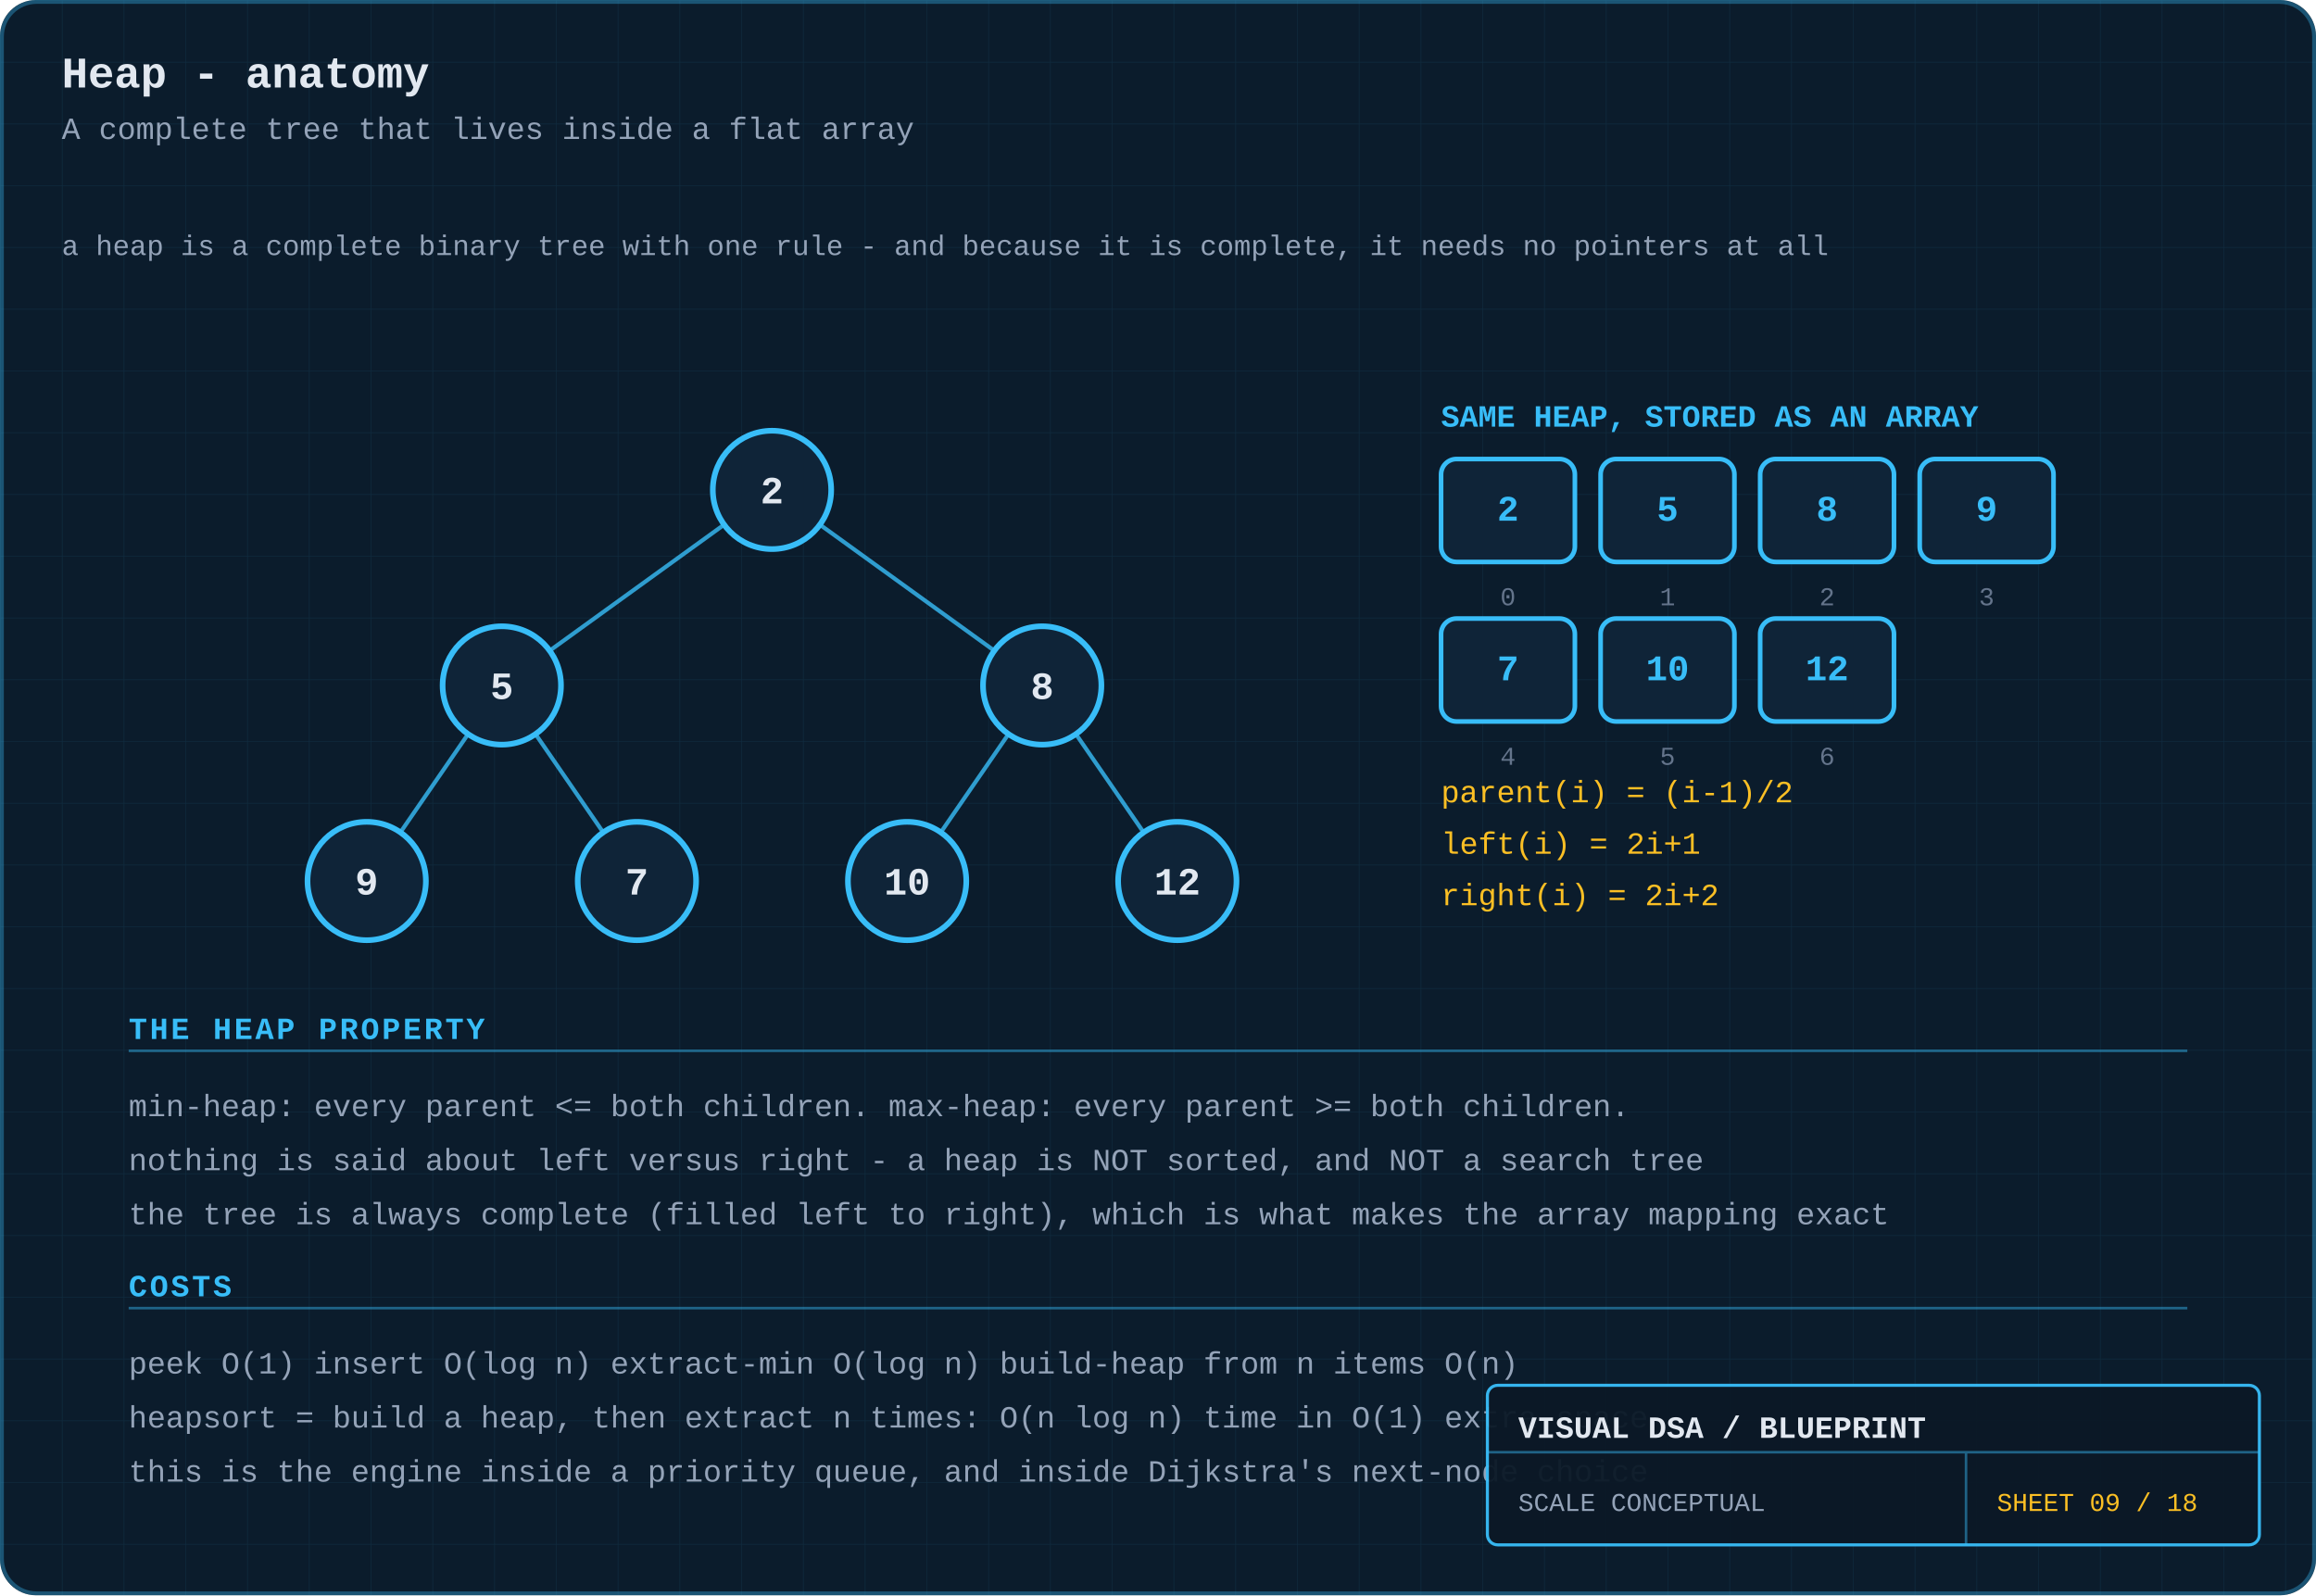
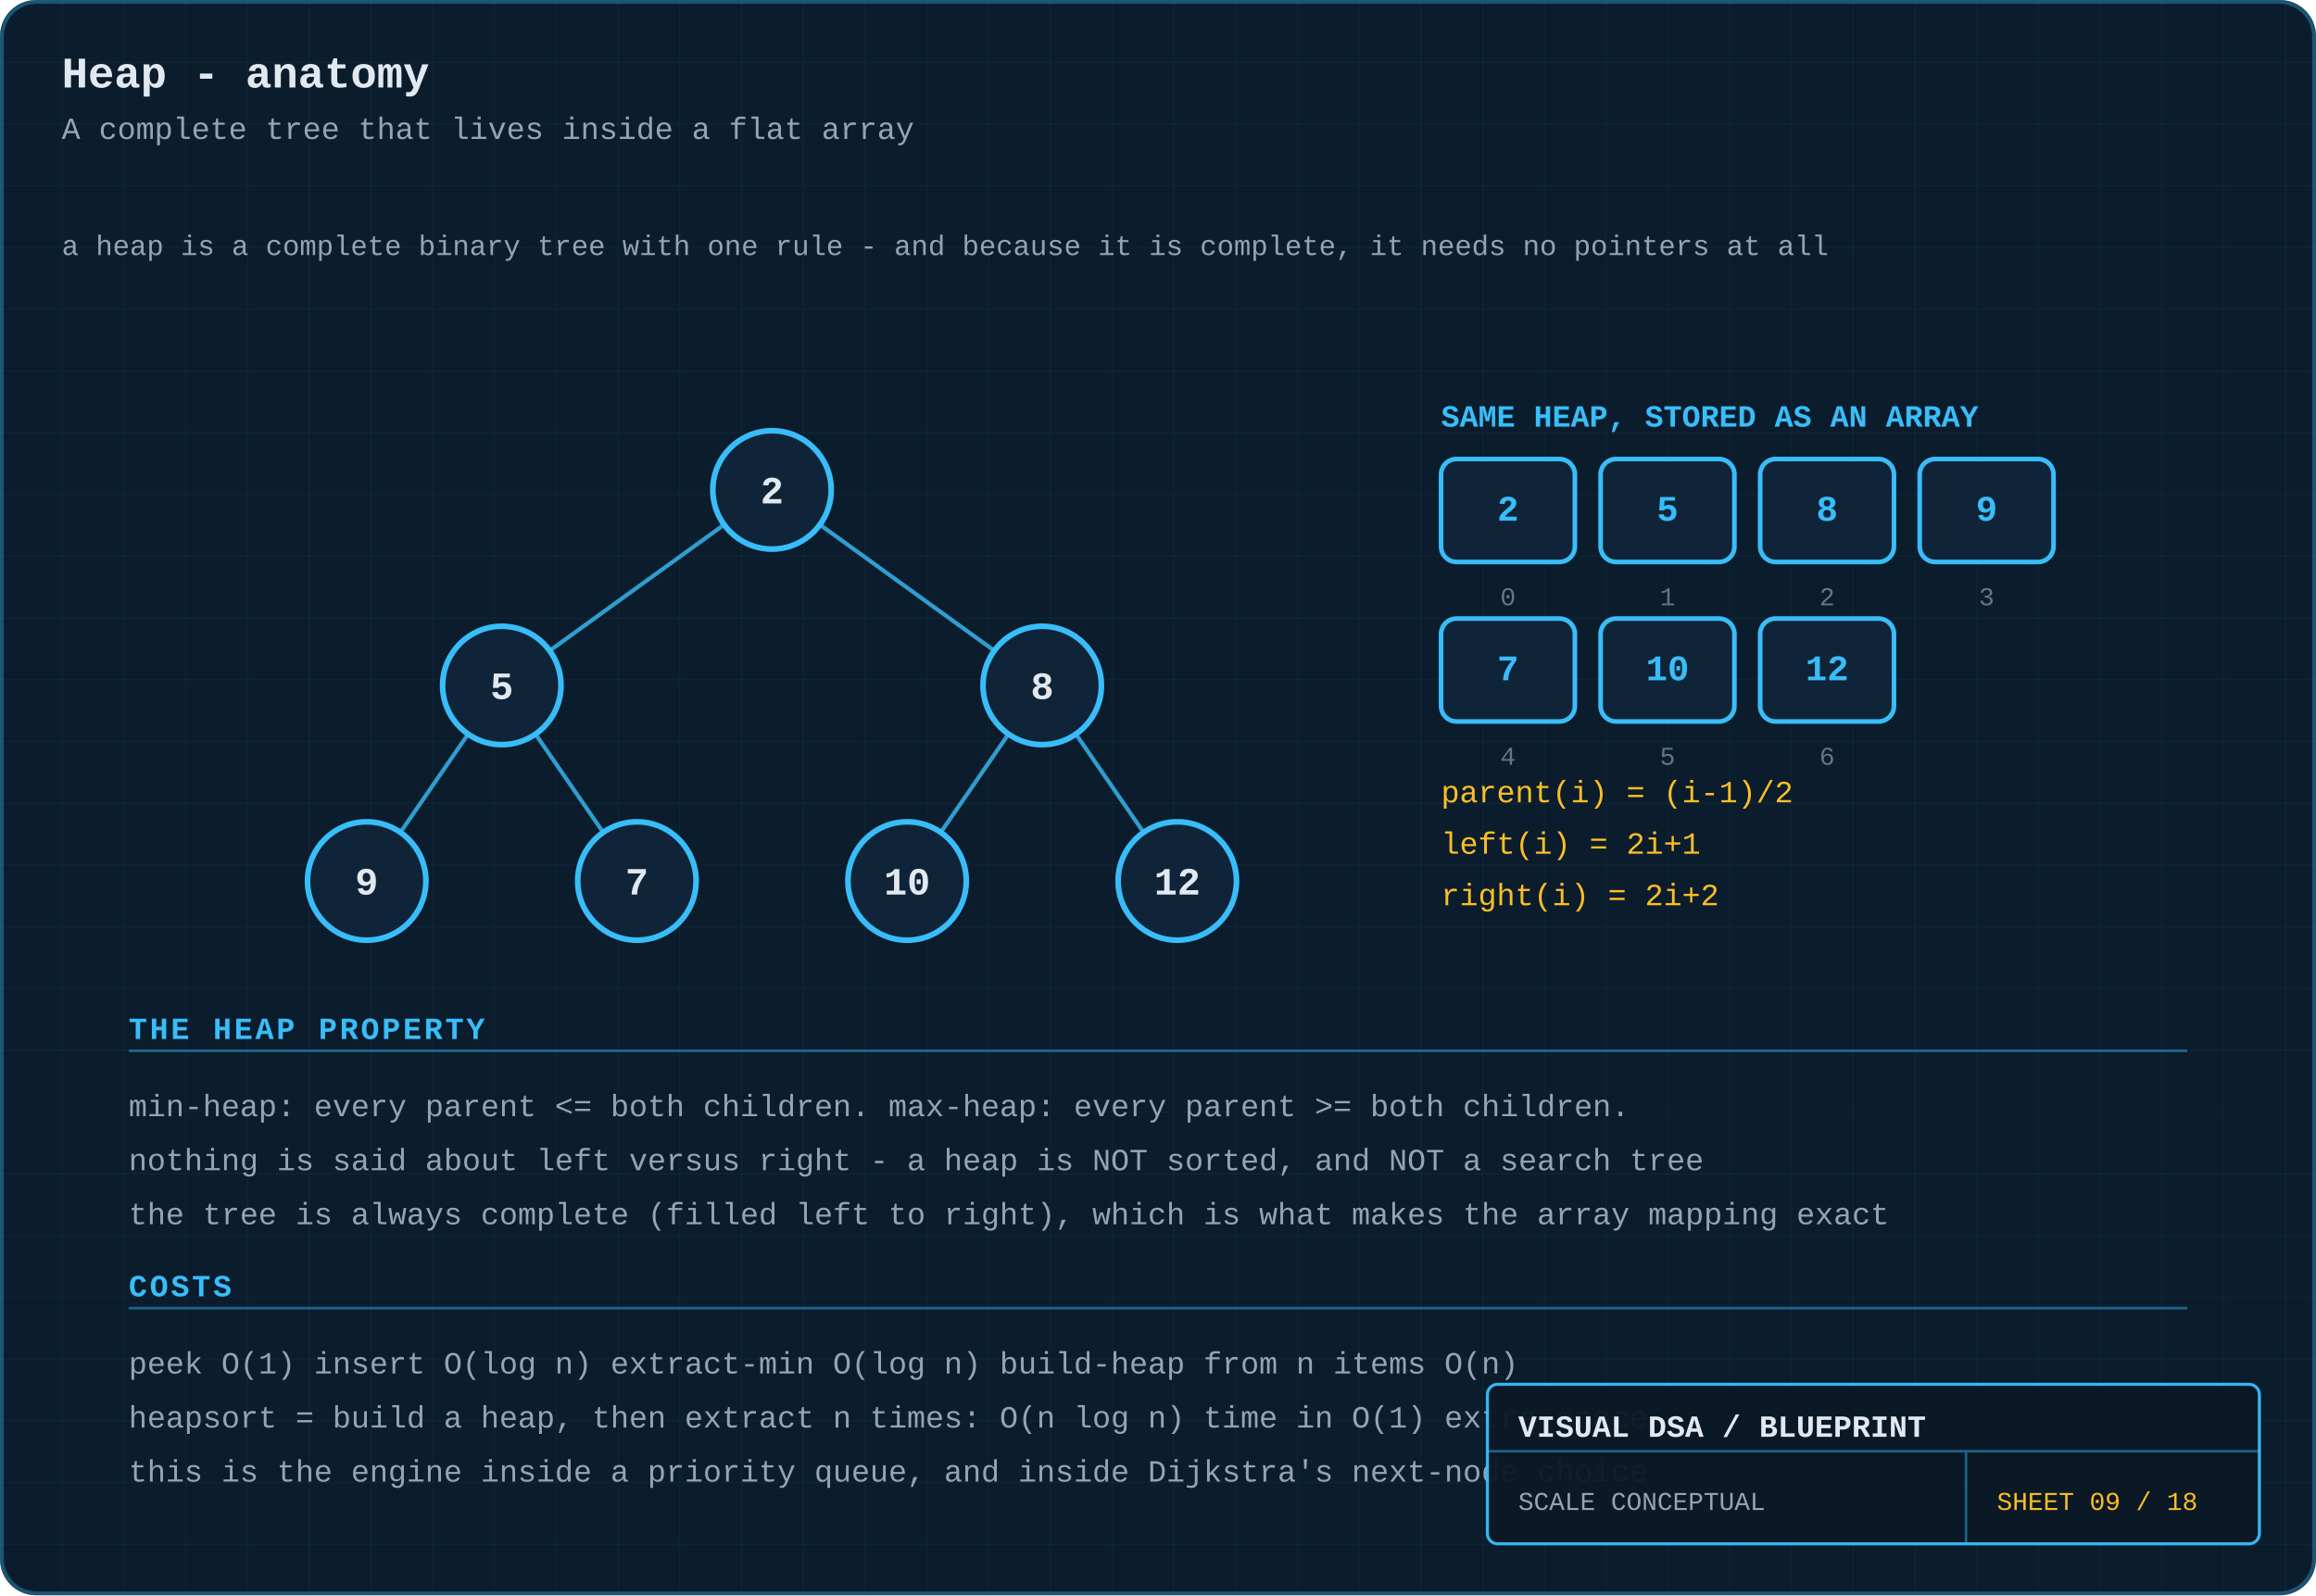
<svg xmlns="http://www.w3.org/2000/svg" viewBox="0 0 900 620" width="900" height="620" role="img" aria-label="Heap - anatomy">
  <defs>
    <pattern id="g" width="24" height="24" patternUnits="userSpaceOnUse">
      <path d="M24 0H0V24" fill="none" stroke="#38bdf8" stroke-width="0.5" opacity="0.09" />
    </pattern>
    <marker id="ar" viewBox="0 0 10 10" refX="9" refY="5" markerWidth="6" markerHeight="6" orient="auto-start-reverse">
      <path d="M0 0 L10 5 L0 10 z" fill="#38bdf8" />
    </marker>
    <marker id="ara" viewBox="0 0 10 10" refX="9" refY="5" markerWidth="6" markerHeight="6" orient="auto-start-reverse">
      <path d="M0 0 L10 5 L0 10 z" fill="#fbbf24" />
    </marker>
    <marker id="arg" viewBox="0 0 10 10" refX="9" refY="5" markerWidth="6" markerHeight="6" orient="auto-start-reverse">
      <path d="M0 0 L10 5 L0 10 z" fill="#34d399" />
    </marker>
  </defs>
  <style>
  text{font-family:ui-monospace, SFMono-Regular, Menlo, Consolas, 'Liberation Mono', monospace;dominant-baseline:middle}
  .title{fill:#e2e8f0;font-size:17px;font-weight:700;dominant-baseline:auto}
  .sub{fill:#94a3b8;font-size:12px;dominant-baseline:auto}
  .lbl{fill:#94a3b8;font-size:11px;text-anchor:middle}
  .lbl-l{fill:#94a3b8;font-size:11px}
  .val{fill:#e2e8f0;font-size:16px;text-anchor:middle;font-weight:600}
  .idx{fill:#64748b;font-size:10px;text-anchor:middle}
  .cell{fill:#0f2438;stroke:#38bdf8;stroke-width:1.5;rx:4}
  .step{fill:#fbbf24;font-size:12px;font-weight:700}
  .edge{stroke:#38bdf8;stroke-width:1.6;fill:none}

  </style>
  <rect x="0" y="0" width="900" height="620" rx="14" fill="#0b1c2c" />
  <rect x="0" y="0" width="900" height="620" rx="14" fill="url(#g)" />
  <rect x="0.75" y="0.75" width="898.5" height="618.5" rx="13.5" fill="none" stroke="#38bdf8" stroke-width="1.5" opacity="0.35" />
  <text class="title" x="24" y="34">Heap - anatomy</text>
  <text class="sub" x="24" y="54">A complete tree that lives inside a flat array</text>
  <text class="lbl-l hdrline" x="24" y="96">a heap is a complete binary tree with one rule - and because it is complete, it needs no pointers at all</text>
  <g transform="translate(0,0.4)">
    <line x1="281.4" y1="203.5" x2="213.6" y2="252.5" stroke="#38bdf8" stroke-width="1.6" opacity="0.8" />
    <line x1="318.6" y1="203.5" x2="386.4" y2="252.5" stroke="#38bdf8" stroke-width="1.6" opacity="0.8" />
    <line x1="181.9" y1="284.9" x2="155.6" y2="323.1" stroke="#38bdf8" stroke-width="1.6" opacity="0.8" />
    <line x1="208.1" y1="284.9" x2="234.4" y2="323.1" stroke="#38bdf8" stroke-width="1.6" opacity="0.8" />
    <line x1="391.9" y1="284.9" x2="365.6" y2="323.1" stroke="#38bdf8" stroke-width="1.6" opacity="0.8" />
    <line x1="418.1" y1="284.9" x2="444.4" y2="323.1" stroke="#38bdf8" stroke-width="1.6" opacity="0.8" />
    <g>
      <circle cx="300.0" cy="190.0" r="23" fill="#0f2438" stroke="#38bdf8" stroke-width="2.2" />
      <text x="300.0" y="191.0" font-size="15" font-weight="600" fill="#e2e8f0" text-anchor="middle" dominant-baseline="middle">2</text>
    </g>
    <g>
      <circle cx="195.0" cy="266.0" r="23" fill="#0f2438" stroke="#38bdf8" stroke-width="2.2" />
      <text x="195.0" y="267.0" font-size="15" font-weight="600" fill="#e2e8f0" text-anchor="middle" dominant-baseline="middle">5</text>
    </g>
    <g>
      <circle cx="405.0" cy="266.0" r="23" fill="#0f2438" stroke="#38bdf8" stroke-width="2.2" />
      <text x="405.0" y="267.0" font-size="15" font-weight="600" fill="#e2e8f0" text-anchor="middle" dominant-baseline="middle">8</text>
    </g>
    <g>
      <circle cx="142.5" cy="342.0" r="23" fill="#0f2438" stroke="#38bdf8" stroke-width="2.2" />
      <text x="142.5" y="343.0" font-size="15" font-weight="600" fill="#e2e8f0" text-anchor="middle" dominant-baseline="middle">9</text>
    </g>
    <g>
      <circle cx="247.5" cy="342.0" r="23" fill="#0f2438" stroke="#38bdf8" stroke-width="2.2" />
      <text x="247.5" y="343.0" font-size="15" font-weight="600" fill="#e2e8f0" text-anchor="middle" dominant-baseline="middle">7</text>
    </g>
    <g>
      <circle cx="352.5" cy="342.0" r="23" fill="#0f2438" stroke="#38bdf8" stroke-width="2.2" />
      <text x="352.5" y="343.0" font-size="15" font-weight="600" fill="#e2e8f0" text-anchor="middle" dominant-baseline="middle">10</text>
    </g>
    <g>
      <circle cx="457.5" cy="342.0" r="23" fill="#0f2438" stroke="#38bdf8" stroke-width="2.2" />
      <text x="457.5" y="343.0" font-size="15" font-weight="600" fill="#e2e8f0" text-anchor="middle" dominant-baseline="middle">12</text>
    </g>
    <rect x="560" y="178" width="52" height="40" rx="6" fill="#0f2438" stroke="#38bdf8" stroke-width="1.8" />
    <text x="586.0" y="198.0" font-size="14" font-weight="600" fill="#38bdf8" text-anchor="middle" dominant-baseline="middle">2</text>
    <text x="586" y="232" font-size="10" fill="#64748b" text-anchor="middle">0</text>
    <rect x="622" y="178" width="52" height="40" rx="6" fill="#0f2438" stroke="#38bdf8" stroke-width="1.8" />
    <text x="648.0" y="198.0" font-size="14" font-weight="600" fill="#38bdf8" text-anchor="middle" dominant-baseline="middle">5</text>
    <text x="648" y="232" font-size="10" fill="#64748b" text-anchor="middle">1</text>
    <rect x="684" y="178" width="52" height="40" rx="6" fill="#0f2438" stroke="#38bdf8" stroke-width="1.8" />
    <text x="710.0" y="198.0" font-size="14" font-weight="600" fill="#38bdf8" text-anchor="middle" dominant-baseline="middle">8</text>
    <text x="710" y="232" font-size="10" fill="#64748b" text-anchor="middle">2</text>
    <rect x="746" y="178" width="52" height="40" rx="6" fill="#0f2438" stroke="#38bdf8" stroke-width="1.8" />
    <text x="772.0" y="198.0" font-size="14" font-weight="600" fill="#38bdf8" text-anchor="middle" dominant-baseline="middle">9</text>
    <text x="772" y="232" font-size="10" fill="#64748b" text-anchor="middle">3</text>
    <rect x="560" y="240" width="52" height="40" rx="6" fill="#0f2438" stroke="#38bdf8" stroke-width="1.8" />
    <text x="586.0" y="260.0" font-size="14" font-weight="600" fill="#38bdf8" text-anchor="middle" dominant-baseline="middle">7</text>
    <text x="586" y="294" font-size="10" fill="#64748b" text-anchor="middle">4</text>
    <rect x="622" y="240" width="52" height="40" rx="6" fill="#0f2438" stroke="#38bdf8" stroke-width="1.8" />
    <text x="648.0" y="260.0" font-size="14" font-weight="600" fill="#38bdf8" text-anchor="middle" dominant-baseline="middle">10</text>
    <text x="648" y="294" font-size="10" fill="#64748b" text-anchor="middle">5</text>
    <rect x="684" y="240" width="52" height="40" rx="6" fill="#0f2438" stroke="#38bdf8" stroke-width="1.8" />
    <text x="710.0" y="260.0" font-size="14" font-weight="600" fill="#38bdf8" text-anchor="middle" dominant-baseline="middle">12</text>
    <text x="710" y="294" font-size="10" fill="#64748b" text-anchor="middle">6</text>
    <text x="560" y="162" font-size="12" font-weight="700" fill="#38bdf8">SAME HEAP, STORED AS AN ARRAY</text>
    <text x="560" y="308" font-size="12" fill="#fbbf24">parent(i) = (i-1)/2</text>
    <text x="560" y="328" font-size="12" fill="#fbbf24">left(i)   = 2i+1</text>
    <text x="560" y="348" font-size="12" fill="#fbbf24">right(i)  = 2i+2</text>
    <text x="50" y="400" font-size="12" font-weight="700" fill="#38bdf8" letter-spacing="1">THE HEAP PROPERTY</text>
    <path d="M50 408 L850 408" stroke="#38bdf8" stroke-width="1" opacity="0.45" />
    <text x="50" y="430" font-size="12" fill="#94a3b8">min-heap: every parent &lt;= both children.  max-heap: every parent &gt;= both children.</text>
    <text x="50" y="451" font-size="12" fill="#94a3b8">nothing is said about left versus right - a heap is NOT sorted, and NOT a search tree</text>
    <text x="50" y="472" font-size="12" fill="#94a3b8">the tree is always complete (filled left to right), which is what makes the array mapping exact</text>
    <text x="50" y="500" font-size="12" font-weight="700" fill="#38bdf8" letter-spacing="1">COSTS</text>
    <path d="M50 508 L850 508" stroke="#38bdf8" stroke-width="1" opacity="0.45" />
    <text x="50" y="530" font-size="12" fill="#94a3b8">peek O(1)   insert O(log n)   extract-min O(log n)   build-heap from n items O(n)</text>
    <text x="50" y="551" font-size="12" fill="#94a3b8">heapsort = build a heap, then extract n times: O(n log n) time in O(1) extra space</text>
    <text x="50" y="572" font-size="12" fill="#94a3b8">this is the engine inside a priority queue, and inside Dijkstra's next-node choice</text>
-     <rect x="578" y="538" width="300" height="62" rx="4" fill="#0a1826" stroke="#38bdf8" stroke-width="1.2" opacity="0.95" />
-     <path d="M578 564 L878 564 M764 564 L764 600" stroke="#38bdf8" stroke-width="1" opacity="0.45" />
-     <text x="590" y="555" font-size="12" font-weight="700" fill="#e2e8f0">VISUAL DSA / BLUEPRINT</text>
-     <text x="590" y="584" font-size="10" fill="#94a3b8">SCALE CONCEPTUAL</text>
-     <text x="776" y="584" font-size="10" fill="#fbbf24">SHEET 09 / 18</text>
  </g>
+   <rect x="578" y="538" width="300" height="62" rx="4" fill="#0a1826" stroke="#38bdf8" stroke-width="1.2" opacity="0.95" />
+   <path d="M578 564 L878 564 M764 564 L764 600" stroke="#38bdf8" stroke-width="1" opacity="0.45" />
+   <text x="590" y="555" font-size="12" font-weight="700" fill="#e2e8f0">VISUAL DSA / BLUEPRINT</text>
+   <text x="590" y="584" font-size="10" fill="#94a3b8">SCALE CONCEPTUAL</text>
+   <text x="776" y="584" font-size="10" fill="#fbbf24">SHEET 09 / 18</text>
</svg>
